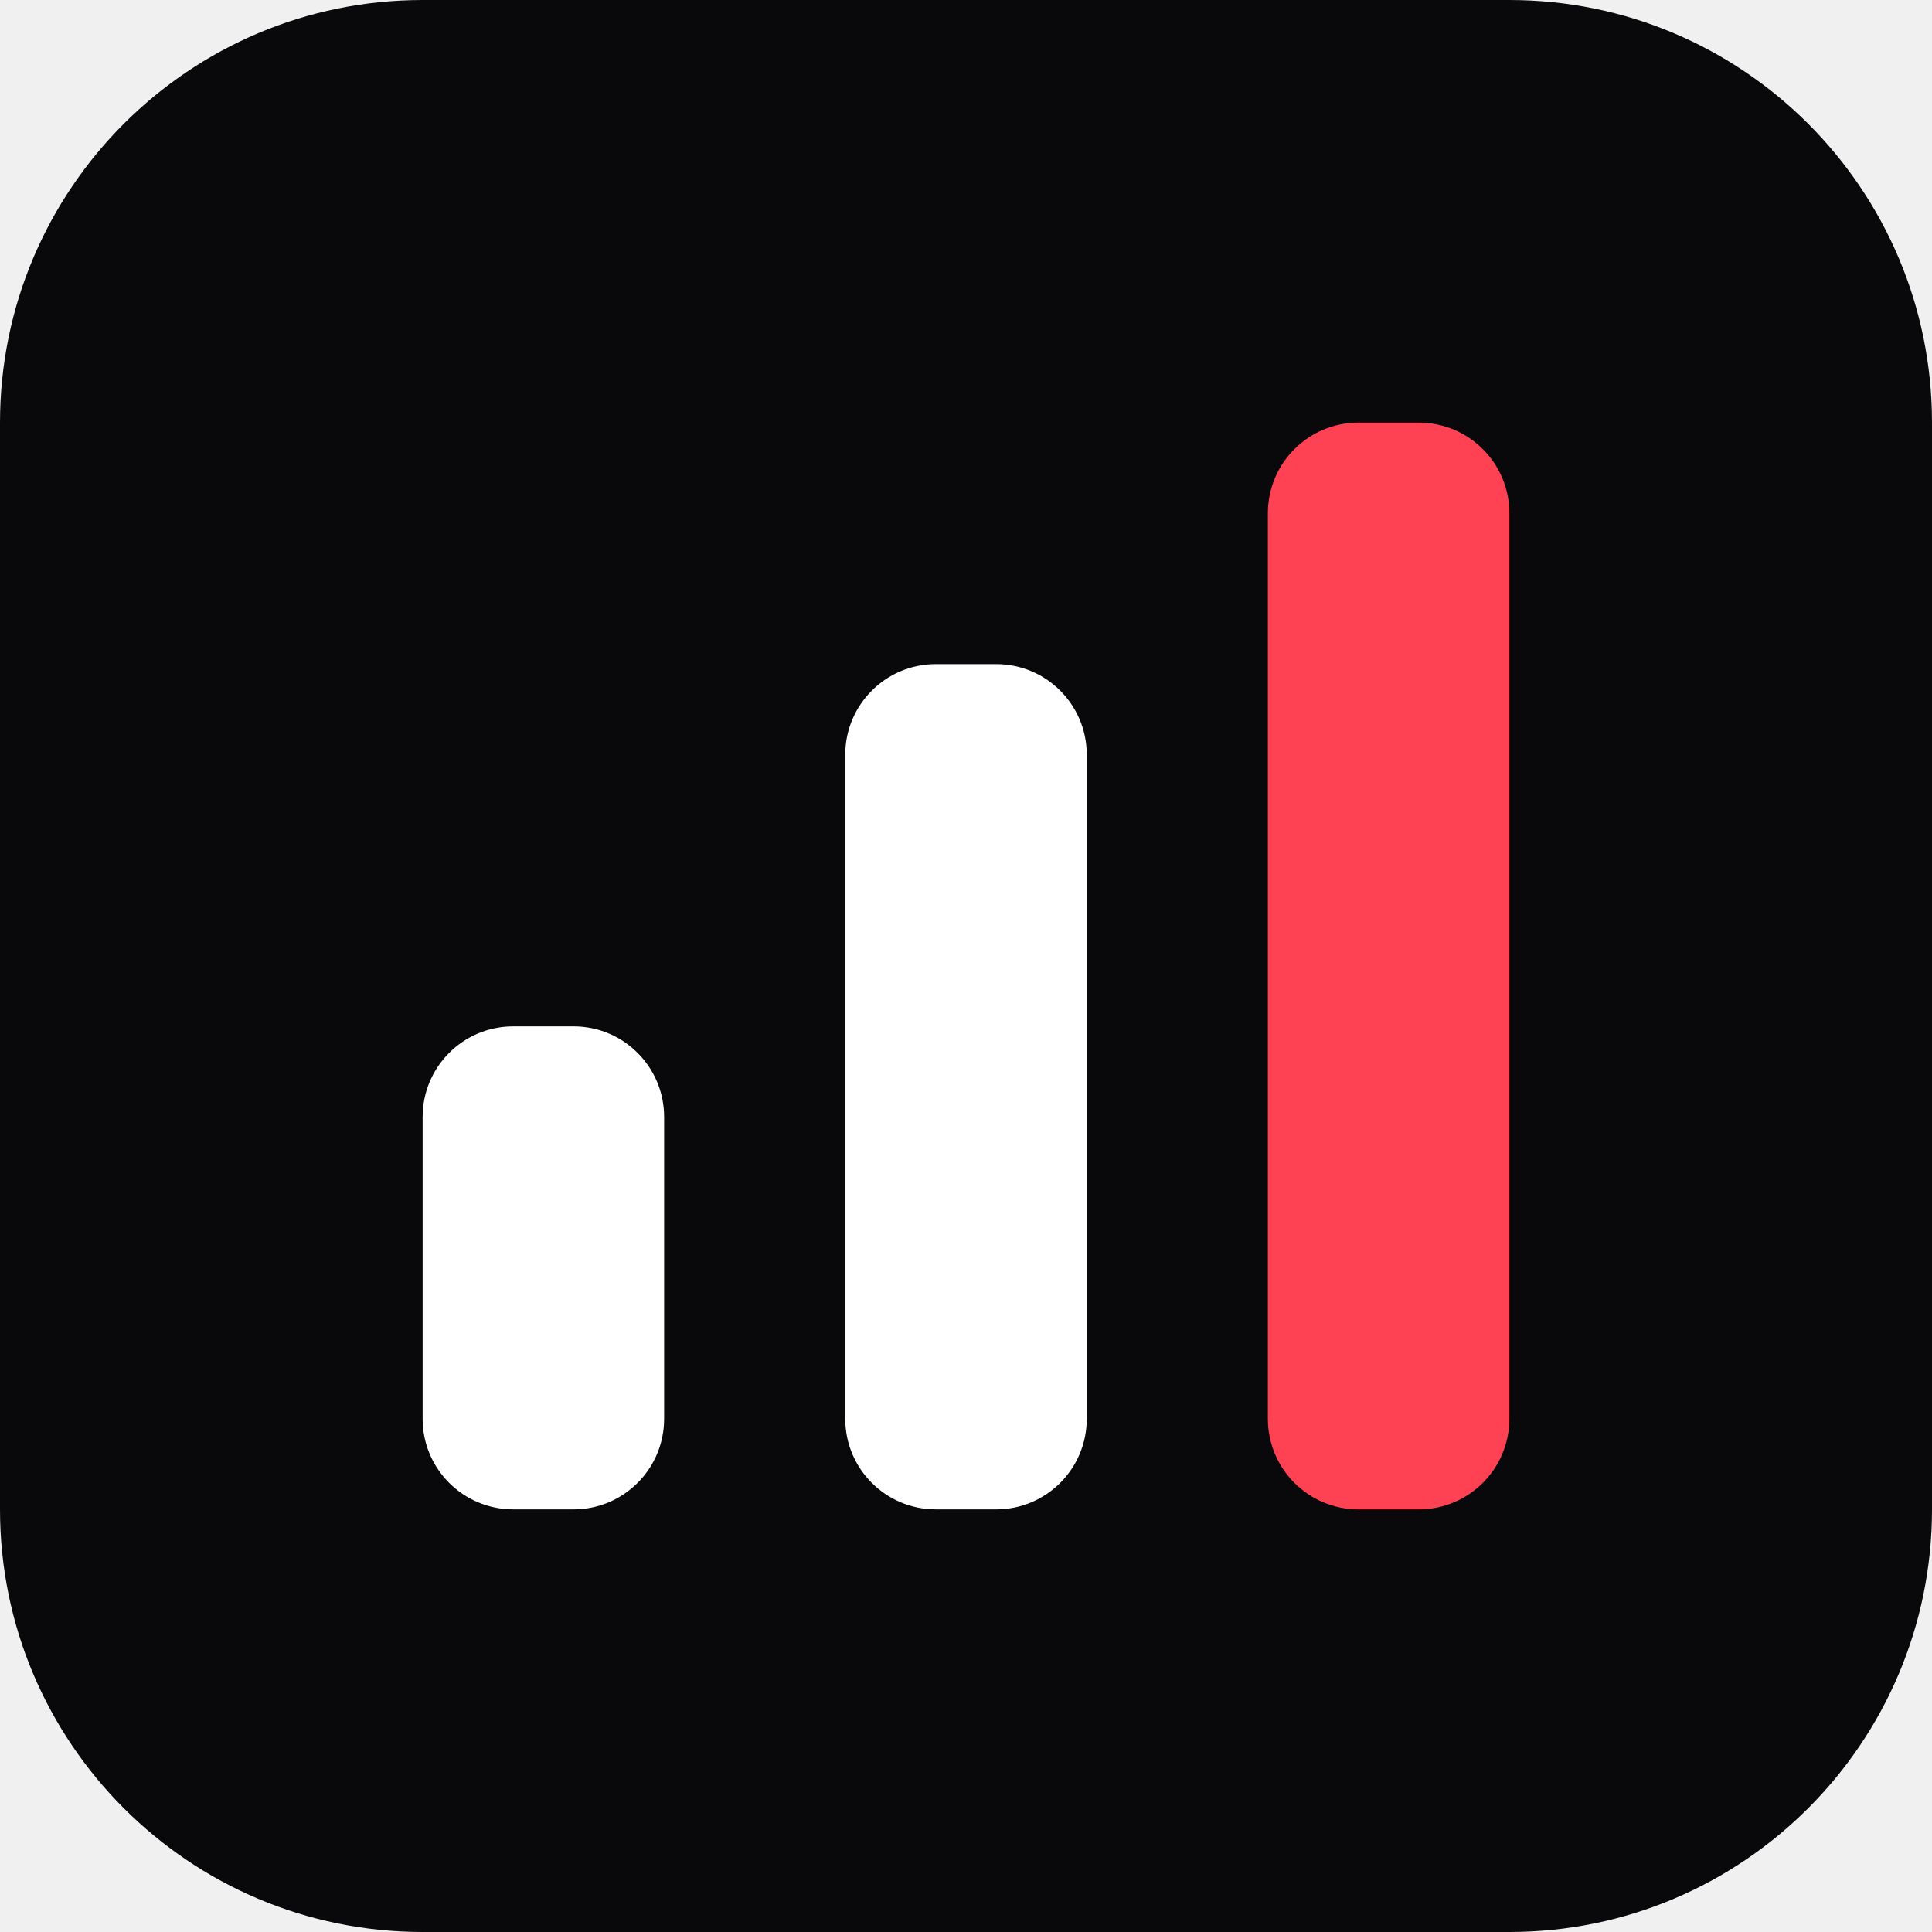
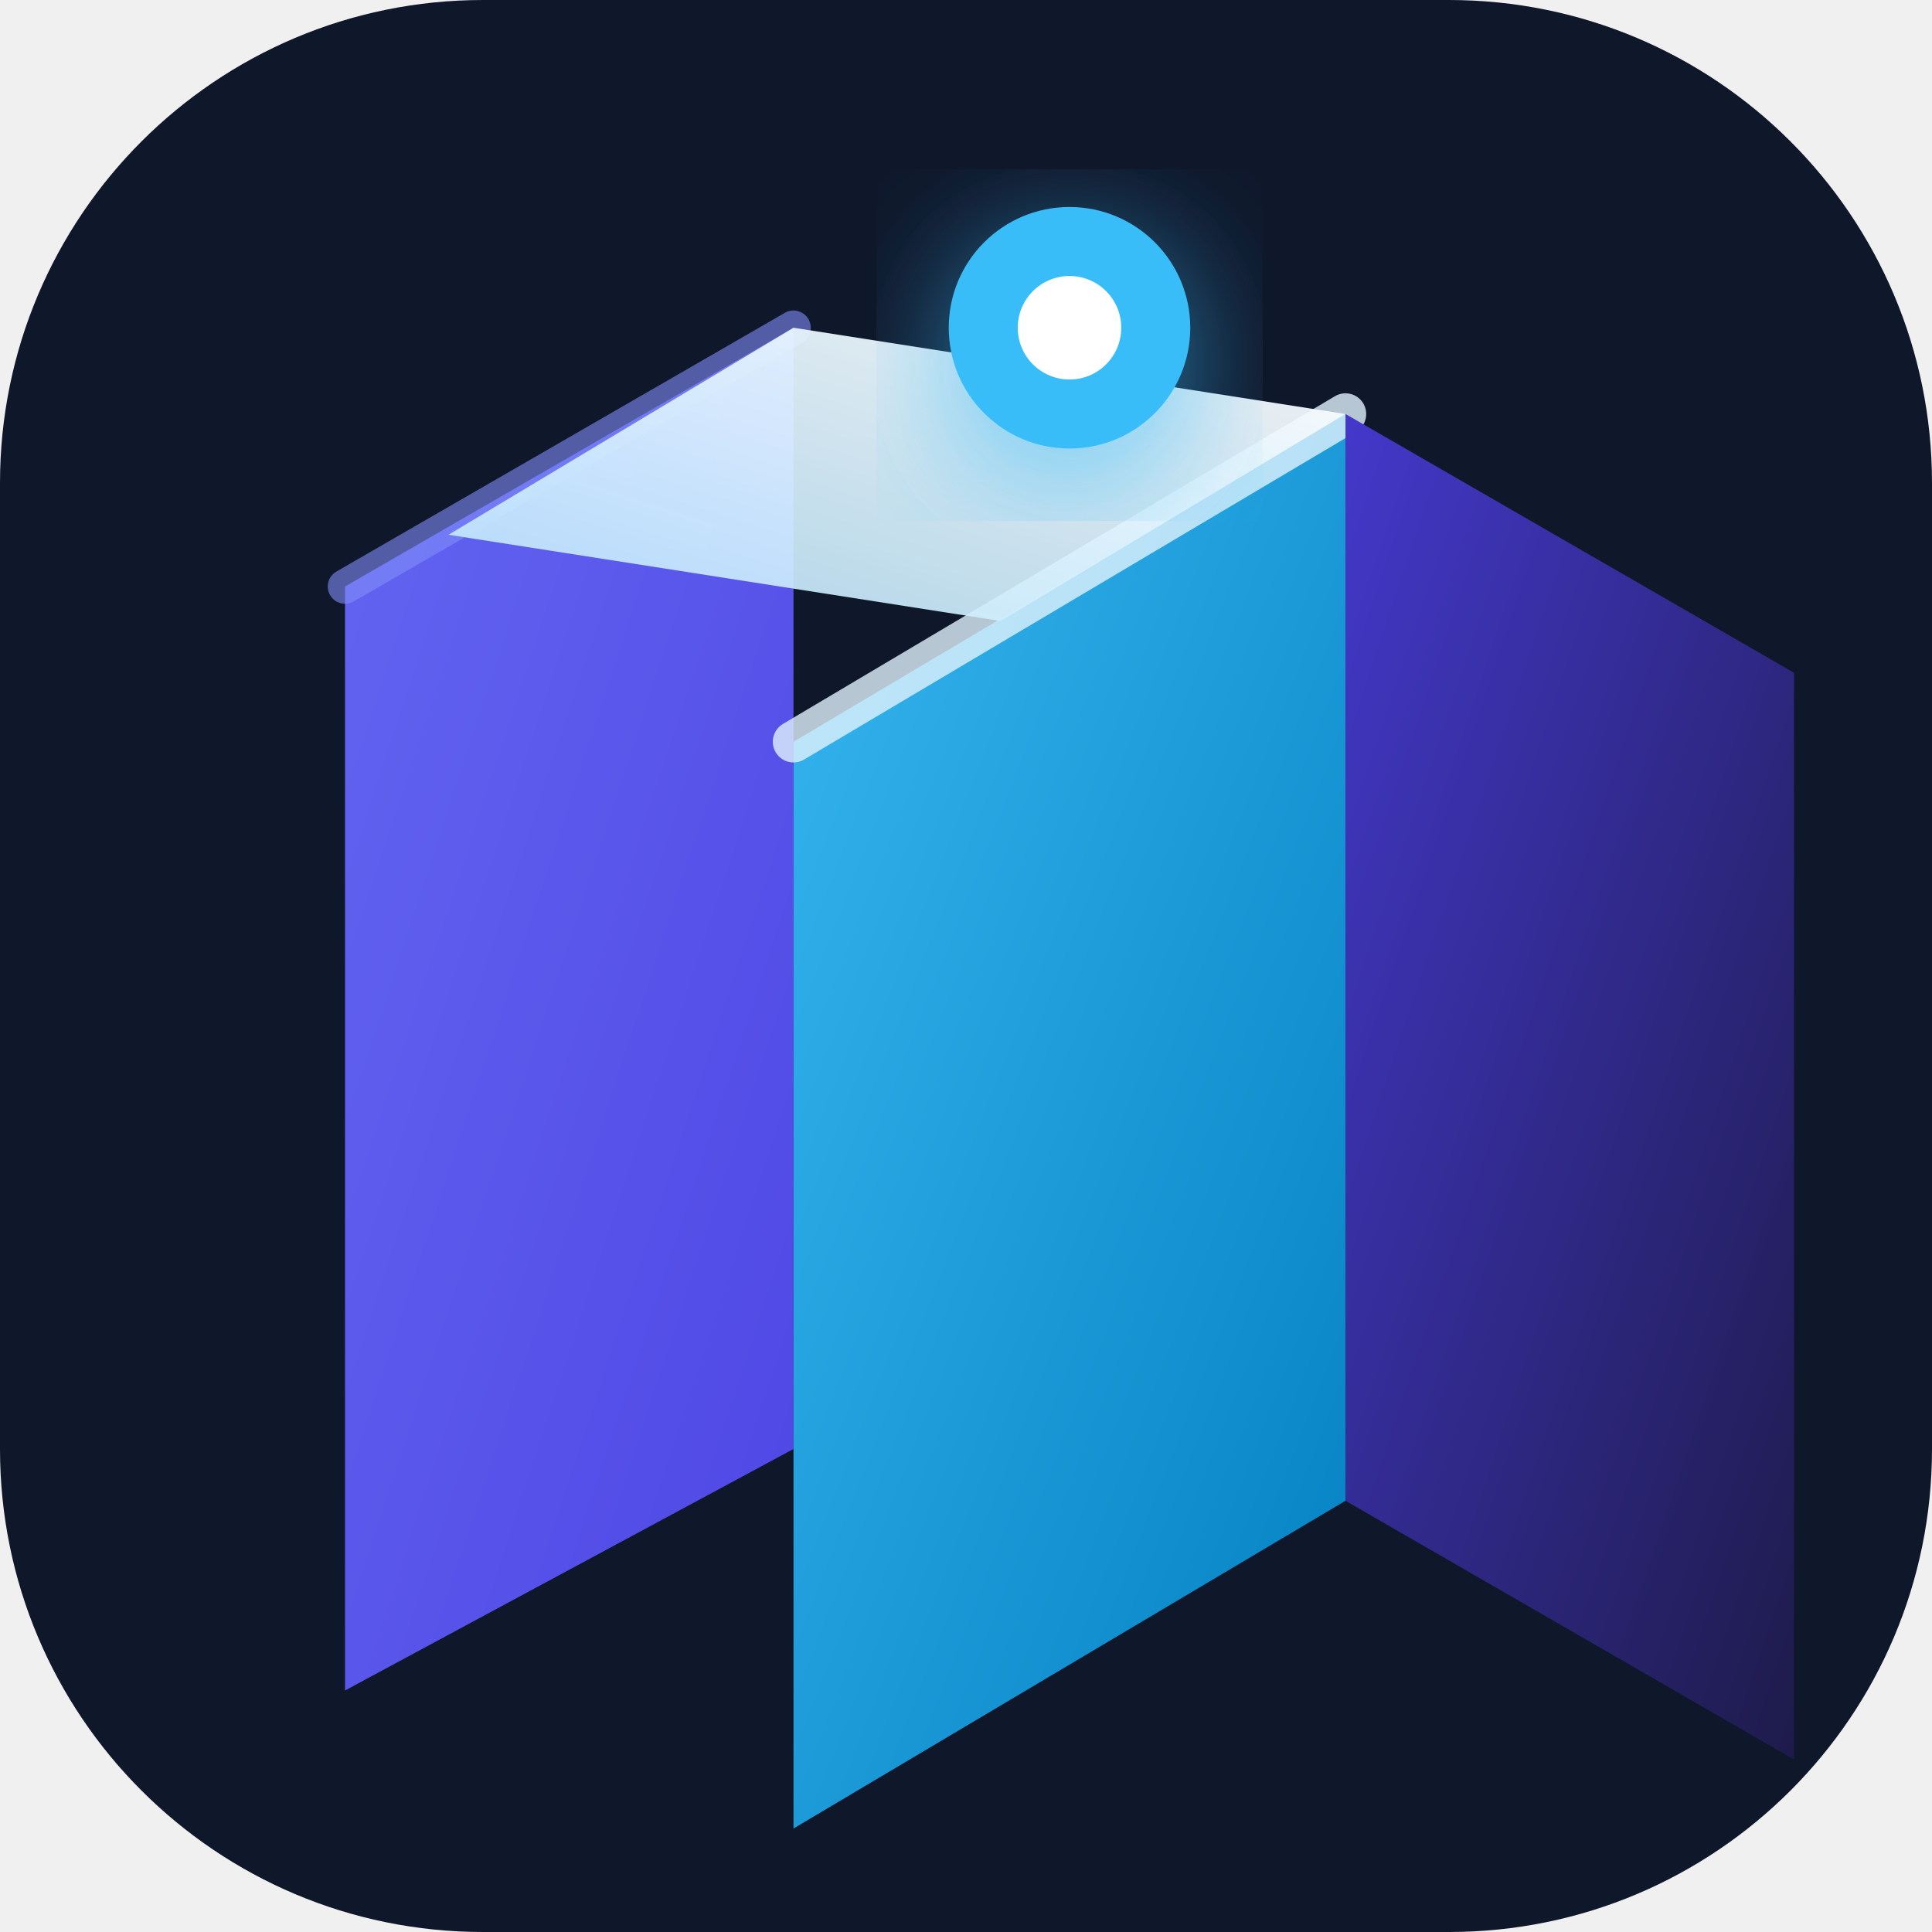
- <svg xmlns="http://www.w3.org/2000/svg" viewBox="0 0 32 32" width="32" height="32" role="img" aria-label="TanStack Start Dashboard">
-   <rect width="32" height="32" rx="7" fill="#09090b" />
-   <rect x="7" y="17" width="4" height="8" rx="1.5" fill="#ffffff" />
-   <rect x="14" y="11" width="4" height="14" rx="1.5" fill="#ffffff" />
-   <rect x="21" y="7" width="4" height="18" rx="1.5" fill="#ff4154" />
+ <svg xmlns="http://www.w3.org/2000/svg" viewBox="0 0 56 56" fill="none" width="56" height="56">
+   <defs>
+     <linearGradient id="nexPillarLeftFav" x1="0%" y1="0%" x2="100%" y2="100%">
+       <stop offset="0%" stop-color="#6366F1" />
+       <stop offset="100%" stop-color="#4F46E5" />
+     </linearGradient>
+     <linearGradient id="nexCenterPlaneFav" x1="0%" y1="0%" x2="100%" y2="100%">
+       <stop offset="0%" stop-color="#38BDF8" />
+       <stop offset="100%" stop-color="#0284C7" />
+     </linearGradient>
+     <linearGradient id="nexPillarRightFav" x1="0%" y1="0%" x2="100%" y2="100%">
+       <stop offset="0%" stop-color="#4338CA" />
+       <stop offset="100%" stop-color="#1E1B4B" />
+     </linearGradient>
+     <linearGradient id="nexRoofFacetFav" x1="0%" y1="100%" x2="100%" y2="0%">
+       <stop offset="0%" stop-color="#BAE6FD" stop-opacity="0.9" />
+       <stop offset="100%" stop-color="#FFFFFF" stop-opacity="0.95" />
+     </linearGradient>
+     <filter id="cyanGlowFav" x="-30%" y="-30%" width="160%" height="160%">
+       <feDropShadow dx="0" dy="1" stdDeviation="2" flood-color="#38BDF8" flood-opacity="0.7" />
+     </filter>
+   </defs>
+   <rect width="56" height="56" rx="14" fill="#0F172A" />
+   <g transform="translate(4, 4)">
+     <path d="M6,13 L19,5.5 L19,38 L6,45 Z" fill="url(#nexPillarLeftFav)" />
+     <path d="M6,13 L19,5.5" stroke="#818CF8" stroke-width="1" stroke-linecap="round" opacity="0.6" />
+     <path d="M19,17.5 L35,8 L35,39.5 L19,49 Z" fill="url(#nexCenterPlaneFav)" fill-opacity="0.96" />
+     <path d="M19,17.5 L35,8" stroke="#E0F2FE" stroke-width="1.2" stroke-linecap="round" opacity="0.8" />
+     <path d="M35,8 L48,15.5 L48,47 L35,39.5 Z" fill="url(#nexPillarRightFav)" />
+     <polygon points="19,5.5 35,8 25,14 9,11.5" fill="url(#nexRoofFacetFav)" />
+     <circle cx="27" cy="5.5" r="3.5" fill="#38BDF8" filter="url(#cyanGlowFav)" />
+     <circle cx="27" cy="5.5" r="1.5" fill="#FFFFFF" />
+   </g>
</svg>
